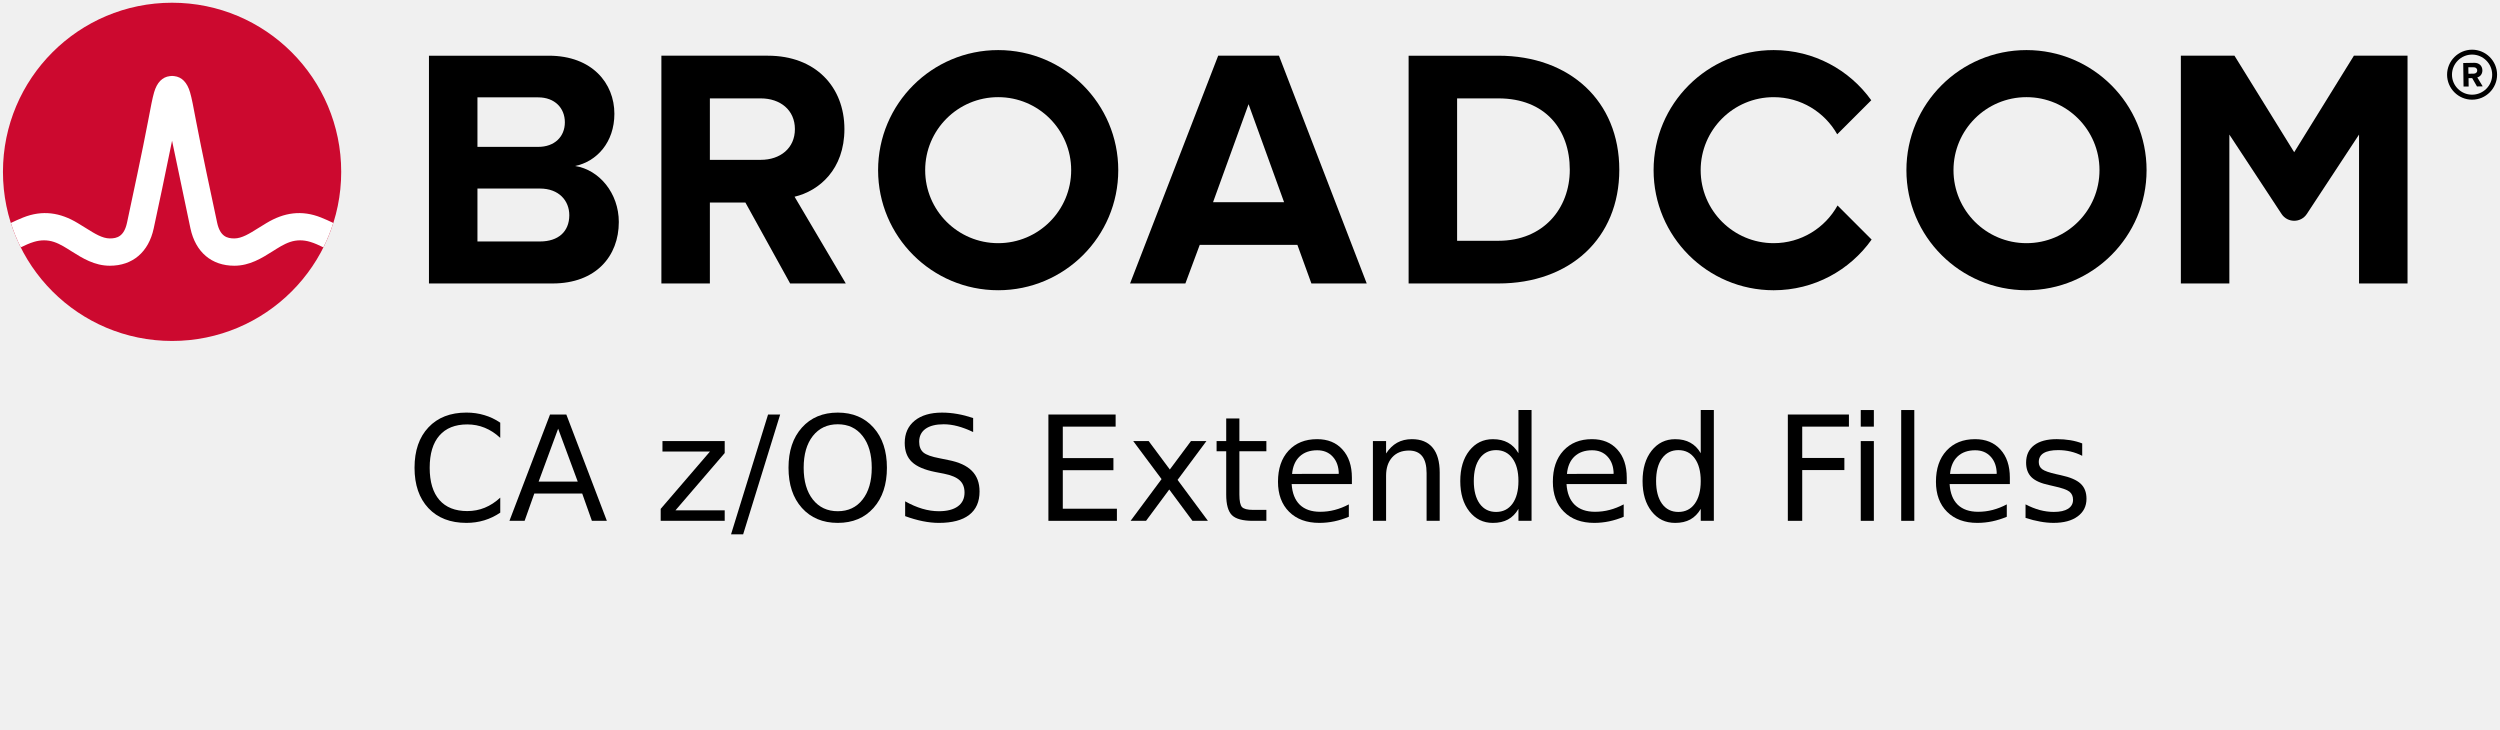
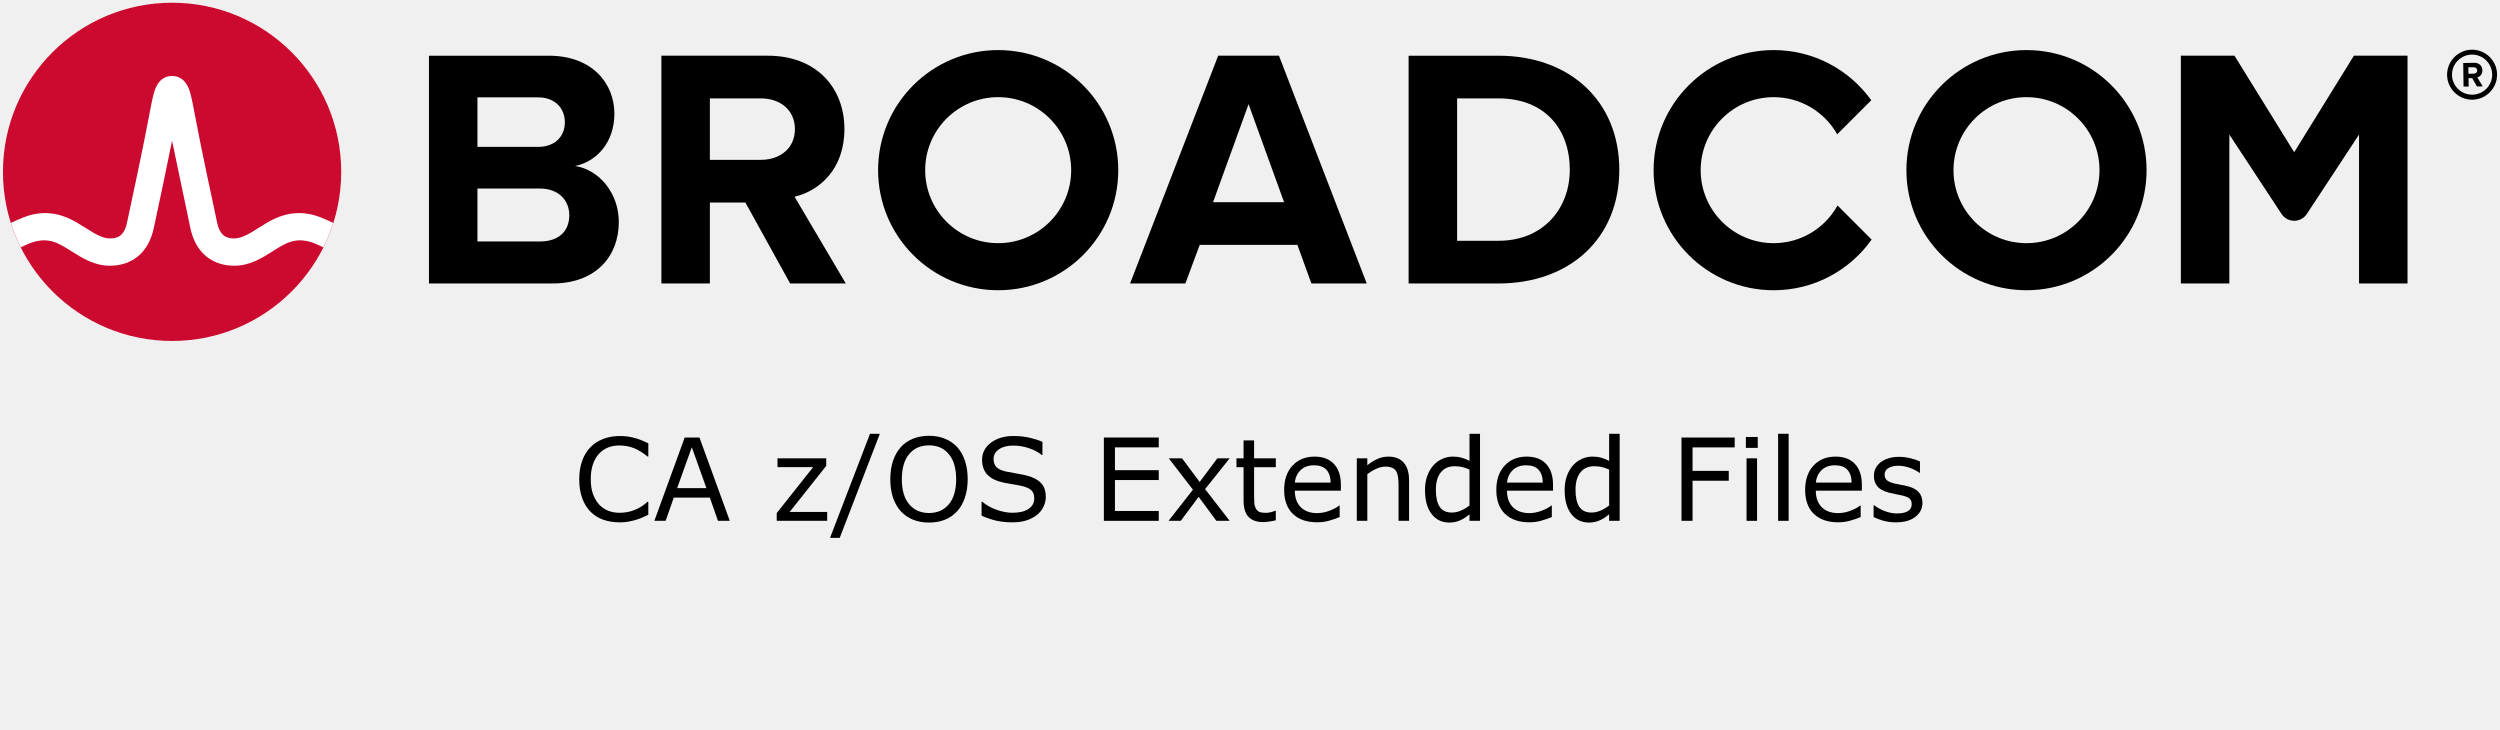
<svg xmlns="http://www.w3.org/2000/svg" xmlns:xlink="http://www.w3.org/1999/xlink" id="svg2" height="70" width="240" version="1.1">
  <defs id="defs19" />
  <path id="path4" d="m 237.32,9.09 c -1.06,0 -1.93,-0.86 -1.93,-1.92 0,-1.06 0.87,-1.93 1.93,-1.93 1.06,0 1.93,0.87 1.93,1.93 0,1.06 -0.87,1.92 -1.93,1.92 m 0,-4.32 c -1.32,0 -2.4,1.08 -2.4,2.4 0,1.32 1.08,2.4 2.4,2.4 1.32,0 2.4,-1.08 2.4,-2.4 0,-1.32 -1.08,-2.4 -2.4,-2.4" />
  <path id="path6" d="m 237.48,7.07 -0.51,0.01 -0.01,-0.62 h 0.51 c 0.19,-0.01 0.34,0.11 0.34,0.3 0.01,0.19 -0.14,0.31 -0.33,0.31 m 0.83,-0.32 c -0.01,-0.42 -0.3,-0.72 -0.77,-0.72 l -1.07,0.02 0.03,2.26 h 0.49 L 236.98,7.5 h 0.35 l 0.46,0.8 0.55,-0.01 -0.52,-0.86 c 0.24,-0.06 0.49,-0.28 0.49,-0.68" />
  <path id="path10" d="m 51.834,23.18 h -5.999 V 9.347 h 5.835 c 1.574,0 2.557,1.016 2.557,2.393 0,1.377 -0.983,2.36 -2.557,2.36 H 45 v 4 h 6.834 c 1.836,0 2.819,1.18 2.819,2.556 0,1.574 -1.049,2.525 -2.819,2.525 m 3.376,-7.245 c 2.066,-0.426 3.771,-2.262 3.771,-5.015 0,-2.918 -2.131,-5.573 -6.295,-5.573 h -11.506 v 21.865 h 11.867 c 4.163,0 6.359,-2.623 6.359,-5.901 0,-2.754 -1.868,-5.015 -4.196,-5.376" />
  <path id="path12" d="M 73.033,15.345 H 68 v 4.098 h 3.558 l 4.294,7.769 h 5.343 l -4.917,-8.327 c 2.361,-0.557 4.786,-2.622 4.786,-6.49 m 0,0 c 0,-4.065 -2.786,-7.048 -7.343,-7.048 h -10.228 v 21.865 h 4.655 V 9.445 h 4.885 c 1.869,0 3.278,1.114 3.278,2.95 0,1.836 -1.409,2.95 -3.278,2.95" />
  <path id="path14" d="m 116.453,19.41 3.409,-9.408 3.41,9.408 z m 0.492,-14.063 -8.458,21.865 h 5.31 l 1.377,-3.704 h 9.376 l 1.344,3.704 h 5.311 l -8.425,-21.865 z" />
  <path id="path16" d="m 143.849,23.115 h -3.967 v -13.67 h 3.967 c 4.491,0 6.851,2.983 6.851,6.852 0,3.704 -2.524,6.818 -6.851,6.818 m 0,-17.767 h -8.622 v 21.865 h 8.622 c 6.851,0 11.604,-4.327 11.604,-10.916 0,-6.589 -4.753,-10.949 -11.604,-10.949" />
  <path id="path18" d="m 225.976,5.343 -5.734,9.27 -5.734,-9.27 h -5.146 v 21.869 h 4.656 v -14.293 l 5.012,7.622 c 0.574,0.871 1.851,0.871 2.424,0 l 5.013,-7.622 v 14.293 h 4.656 V 5.343 Z" />
  <path id="path20" d="m 95.825,23.344 c -3.871,0 -7.008,-3.138 -7.008,-7.008 0,-3.871 3.137,-7.009 7.008,-7.009 3.87,0 7.008,3.138 7.008,7.009 0,3.87 -3.138,7.008 -7.008,7.008 m 0,-18.536 c -6.367,0 -11.528,5.161 -11.528,11.528 0,6.366 5.161,11.527 11.528,11.527 6.366,0 11.528,-5.161 11.528,-11.527 0,-6.367 -5.162,-11.528 -11.528,-11.528" />
  <path id="path22" d="m 176.404,19.727 c -1.195,2.156 -3.492,3.617 -6.132,3.617 -3.87,0 -7.008,-3.138 -7.008,-7.008 0,-3.871 3.138,-7.008 7.008,-7.008 2.618,0 4.897,1.438 6.1,3.565 l 3.27,-3.269 c -2.092,-2.915 -5.508,-4.816 -9.37,-4.816 -6.367,0 -11.527,5.161 -11.527,11.528 0,6.366 5.16,11.528 11.527,11.528 3.883,0 7.316,-1.922 9.404,-4.865 z" />
  <use id="use8" transform="translate(98.7182)" xlink:href="#path20" />
  <ellipse id="ellipse24" fill="#cc092f" ry="16.235" rx="16.236" cy="16.497" cx="16.52" />
  <path id="path26" fill="#ffffff" d="m 30.825,20.883 c -1.857,-0.74 -3.557,-0.492 -5.261,0.541 0,0 -0.621,0.379 -0.807,0.496 -0.794,0.498 -1.543,0.97 -2.263,0.97 -0.687,0 -1.363,-0.184 -1.649,-1.513 -0.446,-2.073 -1.534,-7.167 -2.009,-9.69 -0.279,-1.483 -0.432,-2.282 -0.591,-2.825 -0.28,-0.954 -0.792,-1.473 -1.519,-1.556 0,0 -0.114,-0.016 -0.207,-0.016 -0.092,0 -0.218,0.018 -0.218,0.018 -0.72,0.086 -1.229,0.605 -1.507,1.554 -0.159,0.543 -0.312,1.342 -0.591,2.825 -0.475,2.523 -1.563,7.617 -2.009,9.69 -0.286,1.329 -0.962,1.513 -1.649,1.513 -0.72,0 -1.469,-0.472 -2.263,-0.97 -0.186,-0.117 -0.808,-0.496 -0.808,-0.496 -1.703,-1.033 -3.404,-1.281 -5.26,-0.541 -0.401,0.16 -0.796,0.339 -1.172,0.52 0.257,0.806 0.577,1.599 0.95,2.344 0.411,-0.202 0.842,-0.402 1.282,-0.532 0.634,-0.187 1.284,-0.197 1.914,0.014 0.612,0.205 1.157,0.568 1.7,0.909 1.023,0.643 2.182,1.372 3.657,1.372 2.186,0 3.72,-1.305 4.21,-3.581 0.38,-1.764 1.222,-5.702 1.763,-8.418 0,0 1.386,6.654 1.765,8.418 0.49,2.276 2.025,3.581 4.211,3.581 1.475,0 2.634,-0.729 3.657,-1.372 0.543,-0.341 1.088,-0.704 1.7,-0.909 0.629,-0.211 1.28,-0.201 1.914,-0.014 0.44,0.13 0.87,0.331 1.281,0.533 0.374,-0.745 0.693,-1.539 0.95,-2.345 -0.376,-0.181 -0.77,-0.36 -1.171,-0.52" />
-   <g id="text14" style="font-style:normal;font-variant:normal;font-weight:normal;font-stretch:normal;font-size:14px;line-height:normal;font-family:sans-serif;text-anchor:middle" aria-label="CA z/OS Extended Files">
-     <path id="path23" style="font-style:normal;font-variant:normal;font-weight:normal;font-stretch:normal;font-size:14px;line-height:normal;font-family:sans-serif;text-anchor:middle" d="m 48.024,40.58 v 1.456 q -0.697,-0.649 -1.49,-0.971 -0.786,-0.321 -1.675,-0.321 -1.75,0 -2.68,1.073 Q 41.25,42.884 41.25,44.907 q 0,2.017 0.93,3.09 0.93,1.066 2.68,1.066 0.889,0 1.675,-0.321 0.793,-0.321 1.49,-0.971 v 1.442 q -0.725,0.492 -1.538,0.738 -0.807,0.246 -1.709,0.246 -2.317,0 -3.65,-1.415 -1.333,-1.422 -1.333,-3.876 0,-2.461 1.333,-3.876 1.333,-1.422 3.65,-1.422 0.916,0 1.723,0.246 0.813,0.239 1.524,0.725 z" />
-     <path id="path25" style="font-style:normal;font-variant:normal;font-weight:normal;font-stretch:normal;font-size:14px;line-height:normal;font-family:sans-serif;text-anchor:middle" d="m 53.582,41.154 -1.873,5.079 h 3.753 z m -0.779,-1.36 h 1.565 L 58.258,50 H 56.822 L 55.893,47.382 H 51.292 L 50.362,50 H 48.906 Z" />
-     <path id="path27" style="font-style:normal;font-variant:normal;font-weight:normal;font-stretch:normal;font-size:14px;line-height:normal;font-family:sans-serif;text-anchor:middle" d="m 63.597,42.344 h 5.975 v 1.148 l -4.73,5.503 h 4.73 V 50 h -6.146 v -1.148 l 4.73,-5.503 h -4.56 z" />
-     <path id="path29" style="font-style:normal;font-variant:normal;font-weight:normal;font-stretch:normal;font-size:14px;line-height:normal;font-family:sans-serif;text-anchor:middle" d="m 73.734,39.794 h 1.162 l -3.555,11.505 h -1.162 z" />
-     <path id="path31" style="font-style:normal;font-variant:normal;font-weight:normal;font-stretch:normal;font-size:14px;line-height:normal;font-family:sans-serif;text-anchor:middle" d="m 80.427,40.73 q -1.504,0 -2.393,1.121 -0.882,1.121 -0.882,3.056 0,1.928 0.882,3.049 0.889,1.121 2.393,1.121 1.504,0 2.379,-1.121 0.882,-1.121 0.882,-3.049 0,-1.935 -0.882,-3.056 -0.875,-1.121 -2.379,-1.121 z m 0,-1.121 q 2.146,0 3.432,1.442 1.285,1.436 1.285,3.855 0,2.413 -1.285,3.855 -1.285,1.436 -3.432,1.436 -2.153,0 -3.445,-1.436 -1.285,-1.436 -1.285,-3.855 0,-2.42 1.285,-3.855 1.292,-1.442 3.445,-1.442 z" />
-     <path id="path33" style="font-style:normal;font-variant:normal;font-weight:normal;font-stretch:normal;font-size:14px;line-height:normal;font-family:sans-serif;text-anchor:middle" d="m 93.422,40.129 v 1.347 q -0.786,-0.376 -1.483,-0.561 -0.697,-0.185 -1.347,-0.185 -1.128,0 -1.743,0.438 -0.608,0.438 -0.608,1.244 0,0.677 0.403,1.025 0.41,0.342 1.545,0.554 l 0.834,0.171 q 1.545,0.294 2.276,1.039 0.738,0.738 0.738,1.982 0,1.483 -0.998,2.249 -0.991,0.766 -2.912,0.766 -0.725,0 -1.545,-0.164 -0.813,-0.164 -1.688,-0.485 v -1.422 q 0.841,0.472 1.647,0.711 0.807,0.239 1.586,0.239 1.183,0 1.825,-0.465 0.643,-0.465 0.643,-1.326 0,-0.752 -0.465,-1.176 -0.458,-0.424 -1.511,-0.636 L 89.778,45.311 q -1.545,-0.308 -2.235,-0.964 -0.69,-0.656 -0.69,-1.825 0,-1.354 0.95,-2.133 0.957,-0.779 2.632,-0.779 0.718,0 1.463,0.13 0.745,0.13 1.524,0.39 z" />
-     <path id="path35" style="font-style:normal;font-variant:normal;font-weight:normal;font-stretch:normal;font-size:14px;line-height:normal;font-family:sans-serif;text-anchor:middle" d="m 100.647,39.794 h 6.453 v 1.162 h -5.072 v 3.021 h 4.86 v 1.162 h -4.86 v 3.698 h 5.195 V 50 h -6.576 z" />
-     <path id="path37" style="font-style:normal;font-variant:normal;font-weight:normal;font-stretch:normal;font-size:14px;line-height:normal;font-family:sans-serif;text-anchor:middle" d="M 115.816,42.344 113.048,46.069 115.96,50 h -1.483 L 112.248,46.992 110.02,50 h -1.483 l 2.974,-4.006 -2.721,-3.65 h 1.483 l 2.03,2.728 2.03,-2.728 z" />
-     <path id="path39" style="font-style:normal;font-variant:normal;font-weight:normal;font-stretch:normal;font-size:14px;line-height:normal;font-family:sans-serif;text-anchor:middle" d="m 118.981,40.17 v 2.174 h 2.591 v 0.978 h -2.591 v 4.156 q 0,0.937 0.253,1.203 0.26,0.267 1.046,0.267 h 1.292 V 50 h -1.292 q -1.456,0 -2.01,-0.54 -0.554,-0.547 -0.554,-1.982 v -4.156 h -0.923 V 42.344 h 0.923 v -2.174 z" />
-     <path id="path41" style="font-style:normal;font-variant:normal;font-weight:normal;font-stretch:normal;font-size:14px;line-height:normal;font-family:sans-serif;text-anchor:middle" d="m 129.782,45.857 v 0.615 h -5.783 q 0.082,1.299 0.779,1.982 0.704,0.677 1.955,0.677 0.725,0 1.401,-0.178 0.684,-0.178 1.354,-0.533 v 1.189 q -0.677,0.287 -1.388,0.438 -0.711,0.15 -1.442,0.15 -1.832,0 -2.905,-1.066 -1.066,-1.066 -1.066,-2.885 0,-1.88 1.012,-2.98 1.019,-1.107 2.741,-1.107 1.545,0 2.44,0.998 0.902,0.991 0.902,2.7 z m -1.258,-0.369 q -0.014,-1.032 -0.581,-1.647 -0.561,-0.615 -1.49,-0.615 -1.053,0 -1.688,0.595 -0.629,0.595 -0.725,1.675 z" />
-     <path id="path43" style="font-style:normal;font-variant:normal;font-weight:normal;font-stretch:normal;font-size:14px;line-height:normal;font-family:sans-serif;text-anchor:middle" d="M 138.211,45.379 V 50 h -1.258 v -4.58 q 0,-1.087 -0.424,-1.627 -0.424,-0.54 -1.271,-0.54 -1.019,0 -1.606,0.649 -0.588,0.649 -0.588,1.771 V 50 h -1.265 v -7.656 h 1.265 v 1.189 q 0.451,-0.69 1.06,-1.032 0.615,-0.342 1.415,-0.342 1.319,0 1.996,0.82 0.677,0.813 0.677,2.399 z" />
-     <path id="path45" style="font-style:normal;font-variant:normal;font-weight:normal;font-stretch:normal;font-size:14px;line-height:normal;font-family:sans-serif;text-anchor:middle" d="m 145.771,43.506 v -4.143 h 1.258 V 50 h -1.258 v -1.148 q -0.396,0.684 -1.005,1.019 -0.602,0.328 -1.449,0.328 -1.388,0 -2.263,-1.107 -0.868,-1.107 -0.868,-2.912 0,-1.805 0.868,-2.912 0.875,-1.107 2.263,-1.107 0.848,0 1.449,0.335 0.608,0.328 1.005,1.012 z m -4.286,2.673 q 0,1.388 0.567,2.181 0.574,0.786 1.572,0.786 0.998,0 1.572,-0.786 0.574,-0.793 0.574,-2.181 0,-1.388 -0.574,-2.174 -0.574,-0.793 -1.572,-0.793 -0.998,0 -1.572,0.793 -0.567,0.786 -0.567,2.174 z" />
-     <path id="path47" style="font-style:normal;font-variant:normal;font-weight:normal;font-stretch:normal;font-size:14px;line-height:normal;font-family:sans-serif;text-anchor:middle" d="m 156.169,45.857 v 0.615 h -5.783 q 0.082,1.299 0.779,1.982 0.704,0.677 1.955,0.677 0.725,0 1.401,-0.178 0.684,-0.178 1.354,-0.533 v 1.189 q -0.677,0.287 -1.388,0.438 -0.711,0.15 -1.442,0.15 -1.832,0 -2.905,-1.066 -1.066,-1.066 -1.066,-2.885 0,-1.88 1.012,-2.98 1.019,-1.107 2.741,-1.107 1.545,0 2.44,0.998 0.902,0.991 0.902,2.7 z m -1.258,-0.369 q -0.014,-1.032 -0.581,-1.647 -0.561,-0.615 -1.49,-0.615 -1.053,0 -1.688,0.595 -0.629,0.595 -0.725,1.675 z" />
-     <path id="path49" style="font-style:normal;font-variant:normal;font-weight:normal;font-stretch:normal;font-size:14px;line-height:normal;font-family:sans-serif;text-anchor:middle" d="m 163.271,43.506 v -4.143 h 1.258 V 50 h -1.258 v -1.148 q -0.396,0.684 -1.005,1.019 -0.602,0.328 -1.449,0.328 -1.388,0 -2.263,-1.107 -0.868,-1.107 -0.868,-2.912 0,-1.805 0.868,-2.912 0.875,-1.107 2.263,-1.107 0.848,0 1.449,0.335 0.608,0.328 1.005,1.012 z m -4.286,2.673 q 0,1.388 0.567,2.181 0.574,0.786 1.572,0.786 0.998,0 1.572,-0.786 0.574,-0.793 0.574,-2.181 0,-1.388 -0.574,-2.174 -0.574,-0.793 -1.572,-0.793 -0.998,0 -1.572,0.793 -0.567,0.786 -0.567,2.174 z" />
-     <path id="path51" style="font-style:normal;font-variant:normal;font-weight:normal;font-stretch:normal;font-size:14px;line-height:normal;font-family:sans-serif;text-anchor:middle" d="m 171.632,39.794 h 5.865 v 1.162 h -4.484 v 3.008 h 4.047 v 1.162 H 173.013 V 50 h -1.381 z" />
-     <path id="path53" style="font-style:normal;font-variant:normal;font-weight:normal;font-stretch:normal;font-size:14px;line-height:normal;font-family:sans-serif;text-anchor:middle" d="m 178.632,42.344 h 1.258 V 50 h -1.258 z m 0,-2.98 h 1.258 v 1.593 h -1.258 z" />
-     <path id="path55" style="font-style:normal;font-variant:normal;font-weight:normal;font-stretch:normal;font-size:14px;line-height:normal;font-family:sans-serif;text-anchor:middle" d="m 182.515,39.363 h 1.258 V 50 h -1.258 z" />
-     <path id="path57" style="font-style:normal;font-variant:normal;font-weight:normal;font-stretch:normal;font-size:14px;line-height:normal;font-family:sans-serif;text-anchor:middle" d="m 192.946,45.857 v 0.615 h -5.783 q 0.082,1.299 0.779,1.982 0.704,0.677 1.955,0.677 0.725,0 1.401,-0.178 0.684,-0.178 1.354,-0.533 v 1.189 q -0.677,0.287 -1.388,0.438 -0.711,0.15 -1.442,0.15 -1.832,0 -2.905,-1.066 -1.066,-1.066 -1.066,-2.885 0,-1.88 1.012,-2.98 1.019,-1.107 2.741,-1.107 1.545,0 2.44,0.998 0.902,0.991 0.902,2.7 z m -1.258,-0.369 q -0.014,-1.032 -0.581,-1.647 -0.561,-0.615 -1.49,-0.615 -1.053,0 -1.688,0.595 -0.629,0.595 -0.725,1.675 z" />
-     <path id="path59" style="font-style:normal;font-variant:normal;font-weight:normal;font-stretch:normal;font-size:14px;line-height:normal;font-family:sans-serif;text-anchor:middle" d="m 199.892,42.569 v 1.189 q -0.533,-0.273 -1.107,-0.41 -0.574,-0.137 -1.189,-0.137 -0.937,0 -1.408,0.287 -0.465,0.287 -0.465,0.861 0,0.438 0.335,0.69 0.335,0.246 1.347,0.472 l 0.431,0.096 q 1.34,0.287 1.9,0.813 0.567,0.52 0.567,1.456 0,1.066 -0.848,1.688 -0.841,0.622 -2.317,0.622 -0.615,0 -1.285,-0.123 -0.663,-0.116 -1.401,-0.355 v -1.299 q 0.697,0.362 1.374,0.547 0.677,0.178 1.34,0.178 0.889,0 1.367,-0.301 0.479,-0.308 0.479,-0.861 0,-0.513 -0.349,-0.786 -0.342,-0.273 -1.511,-0.526 l -0.438,-0.103 q -1.169,-0.246 -1.688,-0.752 -0.52,-0.513 -0.52,-1.401 0,-1.08 0.766,-1.668 0.766,-0.588 2.174,-0.588 0.697,0 1.312,0.103 0.615,0.103 1.135,0.308 z" />
+   <g style="font-style:normal;font-variant:normal;font-weight:normal;font-stretch:normal;font-size:11px;line-height:normal;font-family:sans-serif;text-anchor:middle" id="text14" aria-label="CA z/OS Extended Files">
+     <path id="path23" style="font-style:normal;font-variant:normal;font-weight:normal;font-stretch:normal;font-size:11px;line-height:normal;font-family:sans-serif;text-anchor:middle" d="m 62.239,49.42 q -0.295,0.129 -0.537,0.242 -0.236,0.113 -0.623,0.236 Q 60.751,50 60.365,50.07 q -0.381,0.075 -0.843,0.075 -0.87,0 -1.584,-0.242 Q 57.228,49.656 56.702,49.135 56.186,48.625 55.896,47.841 q -0.29,-0.79 -0.29,-1.832 0,-0.988 0.279,-1.767 0.279,-0.779 0.806,-1.316 0.51,-0.521 1.23,-0.795 0.725,-0.274 1.606,-0.274 0.645,0 1.284,0.156 0.645,0.156 1.429,0.548 v 1.262 h -0.081 q -0.661,-0.553 -1.311,-0.806 -0.65,-0.252 -1.391,-0.252 -0.607,0 -1.096,0.199 -0.483,0.193 -0.865,0.607 -0.371,0.403 -0.58,1.021 -0.204,0.612 -0.204,1.418 0,0.843 0.226,1.45 0.231,0.607 0.591,0.988 0.376,0.397 0.875,0.591 0.505,0.188 1.063,0.188 0.768,0 1.439,-0.263 0.671,-0.263 1.257,-0.79 h 0.075 z" />
+     <path id="path25" style="font-style:normal;font-variant:normal;font-weight:normal;font-stretch:normal;font-size:11px;line-height:normal;font-family:sans-serif;text-anchor:middle" d="m 70.06,50 h -1.133 L 68.142,47.771 H 64.683 L 63.899,50 h -1.08 l 2.911,-7.998 h 1.418 z m -2.245,-3.142 -1.402,-3.926 -1.407,3.926 z" />
+     <path id="path27" style="font-style:normal;font-variant:normal;font-weight:normal;font-stretch:normal;font-size:11px;line-height:normal;font-family:sans-serif;text-anchor:middle" d="M 79.411,50 H 74.566 V 49.253 L 78.062,44.844 h -3.421 v -0.843 h 4.678 v 0.72 l -3.513,4.426 h 3.604 z" />
+     <path id="path29" style="font-style:normal;font-variant:normal;font-weight:normal;font-stretch:normal;font-size:11px;line-height:normal;font-family:sans-serif;text-anchor:middle" d="m 84.465,41.643 -3.851,9.99 h -0.929 l 3.835,-9.99 z" />
+     <path id="path31" style="font-style:normal;font-variant:normal;font-weight:normal;font-stretch:normal;font-size:11px;line-height:normal;font-family:sans-serif;text-anchor:middle" d="m 91.888,42.921 q 0.489,0.537 0.747,1.316 0.263,0.779 0.263,1.767 0,0.988 -0.269,1.772 -0.263,0.779 -0.741,1.3 -0.494,0.542 -1.171,0.816 -0.671,0.274 -1.536,0.274 -0.843,0 -1.536,-0.279 -0.688,-0.279 -1.171,-0.811 -0.483,-0.532 -0.747,-1.305 -0.258,-0.773 -0.258,-1.767 0,-0.978 0.258,-1.751 0.258,-0.779 0.752,-1.332 0.473,-0.526 1.171,-0.806 0.704,-0.279 1.531,-0.279 0.859,0 1.542,0.285 0.688,0.279 1.166,0.8 z m -0.097,3.083 q 0,-1.558 -0.698,-2.401 -0.698,-0.849 -1.907,-0.849 -1.219,0 -1.917,0.849 -0.693,0.843 -0.693,2.401 0,1.574 0.709,2.412 0.709,0.833 1.901,0.833 1.192,0 1.896,-0.833 0.709,-0.838 0.709,-2.412 z" />
+     <path id="path33" style="font-style:normal;font-variant:normal;font-weight:normal;font-stretch:normal;font-size:11px;line-height:normal;font-family:sans-serif;text-anchor:middle" d="m 100.396,47.717 q 0,0.467 -0.22,0.924 -0.215,0.457 -0.607,0.773 -0.43,0.344 -1.004,0.537 -0.569,0.193 -1.375,0.193 -0.865,0 -1.558,-0.161 -0.688,-0.161 -1.402,-0.478 v -1.332 h 0.075 q 0.607,0.505 1.402,0.779 0.795,0.274 1.493,0.274 0.988,0 1.536,-0.371 0.553,-0.371 0.553,-0.988 0,-0.532 -0.263,-0.784 -0.258,-0.252 -0.79,-0.392 -0.403,-0.107 -0.875,-0.177 -0.467,-0.07 -0.994,-0.177 -1.063,-0.226 -1.579,-0.768 -0.51,-0.548 -0.51,-1.423 0,-1.004 0.849,-1.644 0.849,-0.645 2.154,-0.645 0.843,0 1.547,0.161 0.704,0.161 1.246,0.397 v 1.257 h -0.075 q -0.457,-0.387 -1.203,-0.639 -0.741,-0.258 -1.52,-0.258 -0.854,0 -1.375,0.354 -0.516,0.354 -0.516,0.913 0,0.5 0.258,0.784 0.258,0.285 0.908,0.435 0.344,0.075 0.978,0.183 0.634,0.107 1.074,0.22 0.892,0.236 1.343,0.714 0.451,0.478 0.451,1.337 z" />
+     <path id="path35" style="font-style:normal;font-variant:normal;font-weight:normal;font-stretch:normal;font-size:11px;line-height:normal;font-family:sans-serif;text-anchor:middle" d="m 111.24,50 h -5.269 v -7.998 h 5.269 v 0.945 h -4.206 v 2.191 h 4.206 v 0.945 h -4.206 v 2.97 h 4.206 z" />
+     <path id="path37" style="font-style:normal;font-variant:normal;font-weight:normal;font-stretch:normal;font-size:11px;line-height:normal;font-family:sans-serif;text-anchor:middle" d="m 118.045,50 h -1.273 L 115.069,47.696 113.356,50 h -1.176 l 2.342,-2.992 -2.32,-3.008 h 1.273 l 1.692,2.267 1.697,-2.267 h 1.182 l -2.358,2.954 z" />
+     <path id="path39" style="font-style:normal;font-variant:normal;font-weight:normal;font-stretch:normal;font-size:11px;line-height:normal;font-family:sans-serif;text-anchor:middle" d="m 122.476,49.946 q -0.285,0.075 -0.623,0.124 -0.333,0.048 -0.596,0.048 -0.918,0 -1.396,-0.494 -0.478,-0.494 -0.478,-1.584 v -3.19 h -0.682 v -0.849 h 0.682 v -1.724 h 1.01 v 1.724 h 2.084 v 0.849 h -2.084 v 2.734 q 0,0.473 0.021,0.741 0.021,0.263 0.15,0.494 0.118,0.215 0.322,0.317 0.209,0.097 0.634,0.097 0.247,0 0.516,-0.07 0.269,-0.075 0.387,-0.124 h 0.054 z" />
+     <path id="path41" style="font-style:normal;font-variant:normal;font-weight:normal;font-stretch:normal;font-size:11px;line-height:normal;font-family:sans-serif;text-anchor:middle" d="m 128.723,47.105 h -4.42 q 0,0.553 0.167,0.967 0.167,0.408 0.457,0.671 0.279,0.258 0.661,0.387 0.387,0.129 0.849,0.129 0.612,0 1.23,-0.242 0.623,-0.247 0.886,-0.483 h 0.054 v 1.101 q -0.51,0.215 -1.042,0.36 -0.532,0.145 -1.117,0.145 -1.493,0 -2.331,-0.806 -0.838,-0.811 -0.838,-2.299 0,-1.472 0.8,-2.336 0.806,-0.865 2.116,-0.865 1.214,0 1.869,0.709 0.661,0.709 0.661,2.014 z m -0.983,-0.773 q -0.005,-0.795 -0.403,-1.23 -0.392,-0.435 -1.198,-0.435 -0.811,0 -1.294,0.478 -0.478,0.478 -0.542,1.187 z" />
+     <path id="path43" style="font-style:normal;font-variant:normal;font-weight:normal;font-stretch:normal;font-size:11px;line-height:normal;font-family:sans-serif;text-anchor:middle" d="m 135.27,50 h -1.01 v -3.416 q 0,-0.414 -0.048,-0.773 -0.048,-0.365 -0.177,-0.569 -0.134,-0.226 -0.387,-0.333 -0.252,-0.113 -0.655,-0.113 -0.414,0 -0.865,0.204 -0.451,0.204 -0.865,0.521 V 50 h -1.01 v -6 h 1.01 v 0.666 q 0.473,-0.392 0.978,-0.612 0.505,-0.22 1.037,-0.22 0.972,0 1.482,0.585 0.51,0.585 0.51,1.687 z" />
+     <path id="path45" style="font-style:normal;font-variant:normal;font-weight:normal;font-stretch:normal;font-size:11px;line-height:normal;font-family:sans-serif;text-anchor:middle" d="m 142.081,50 h -1.01 v -0.628 q -0.435,0.376 -0.908,0.585 -0.473,0.209 -1.026,0.209 -1.074,0 -1.708,-0.827 -0.628,-0.827 -0.628,-2.293 0,-0.763 0.215,-1.359 0.22,-0.596 0.591,-1.015 0.365,-0.408 0.849,-0.623 0.489,-0.215 1.01,-0.215 0.473,0 0.838,0.102 0.365,0.097 0.768,0.306 v -2.6 h 1.01 z m -1.01,-1.477 v -3.443 q -0.408,-0.183 -0.73,-0.252 -0.322,-0.07 -0.704,-0.07 -0.849,0 -1.321,0.591 -0.473,0.591 -0.473,1.676 0,1.069 0.365,1.627 0.365,0.553 1.171,0.553 0.43,0 0.87,-0.188 0.44,-0.193 0.822,-0.494 z" />
+     <path id="path47" style="font-style:normal;font-variant:normal;font-weight:normal;font-stretch:normal;font-size:11px;line-height:normal;font-family:sans-serif;text-anchor:middle" d="m 149.09,47.105 h -4.42 q 0,0.553 0.167,0.967 0.167,0.408 0.457,0.671 0.279,0.258 0.661,0.387 0.387,0.129 0.849,0.129 0.612,0 1.23,-0.242 0.623,-0.247 0.886,-0.483 h 0.054 v 1.101 q -0.51,0.215 -1.042,0.36 -0.532,0.145 -1.117,0.145 -1.493,0 -2.331,-0.806 -0.838,-0.811 -0.838,-2.299 0,-1.472 0.8,-2.336 0.806,-0.865 2.116,-0.865 1.214,0 1.869,0.709 0.661,0.709 0.661,2.014 z m -0.983,-0.773 q -0.005,-0.795 -0.403,-1.23 -0.392,-0.435 -1.198,-0.435 -0.811,0 -1.294,0.478 -0.478,0.478 -0.542,1.187 z" />
+     <path id="path49" style="font-style:normal;font-variant:normal;font-weight:normal;font-stretch:normal;font-size:11px;line-height:normal;font-family:sans-serif;text-anchor:middle" d="m 155.487,50 h -1.01 v -0.628 q -0.435,0.376 -0.908,0.585 -0.473,0.209 -1.026,0.209 -1.074,0 -1.708,-0.827 -0.628,-0.827 -0.628,-2.293 0,-0.763 0.215,-1.359 0.22,-0.596 0.591,-1.015 0.365,-0.408 0.849,-0.623 0.489,-0.215 1.01,-0.215 0.473,0 0.838,0.102 0.365,0.097 0.768,0.306 v -2.6 h 1.01 z m -1.01,-1.477 v -3.443 q -0.408,-0.183 -0.73,-0.252 -0.322,-0.07 -0.704,-0.07 -0.849,0 -1.321,0.591 -0.473,0.591 -0.473,1.676 0,1.069 0.365,1.627 0.365,0.553 1.171,0.553 0.43,0 0.87,-0.188 0.44,-0.193 0.822,-0.494 z" />
+     <path id="path51" style="font-style:normal;font-variant:normal;font-weight:normal;font-stretch:normal;font-size:11px;line-height:normal;font-family:sans-serif;text-anchor:middle" d="m 166.53,42.948 h -4.044 v 2.256 h 3.475 v 0.945 h -3.475 V 50 h -1.063 v -7.998 h 5.108 z" />
+     <path id="path53" style="font-style:normal;font-variant:normal;font-weight:normal;font-stretch:normal;font-size:11px;line-height:normal;font-family:sans-serif;text-anchor:middle" d="M 168.743,42.996 H 167.604 V 41.949 h 1.139 z M 168.678,50 h -1.01 v -6 h 1.01 z" />
+     <path id="path55" style="font-style:normal;font-variant:normal;font-weight:normal;font-stretch:normal;font-size:11px;line-height:normal;font-family:sans-serif;text-anchor:middle" d="m 171.708,50 h -1.01 v -8.357 h 1.01 z" />
+     <path id="path57" style="font-style:normal;font-variant:normal;font-weight:normal;font-stretch:normal;font-size:11px;line-height:normal;font-family:sans-serif;text-anchor:middle" d="m 178.738,47.105 h -4.42 q 0,0.553 0.167,0.967 0.167,0.408 0.457,0.671 0.279,0.258 0.661,0.387 0.387,0.129 0.849,0.129 0.612,0 1.23,-0.242 0.623,-0.247 0.886,-0.483 h 0.054 v 1.101 q -0.51,0.215 -1.042,0.36 -0.532,0.145 -1.117,0.145 -1.493,0 -2.331,-0.806 -0.838,-0.811 -0.838,-2.299 0,-1.472 0.8,-2.336 0.806,-0.865 2.116,-0.865 1.214,0 1.869,0.709 0.661,0.709 0.661,2.014 z m -0.983,-0.773 q -0.005,-0.795 -0.403,-1.23 -0.392,-0.435 -1.198,-0.435 -0.811,0 -1.294,0.478 -0.478,0.478 -0.542,1.187 z" />
+     <path id="path59" style="font-style:normal;font-variant:normal;font-weight:normal;font-stretch:normal;font-size:11px;line-height:normal;font-family:sans-serif;text-anchor:middle" d="m 184.555,48.271 q 0,0.822 -0.682,1.348 -0.677,0.526 -1.853,0.526 -0.666,0 -1.225,-0.156 -0.553,-0.161 -0.929,-0.349 v -1.133 h 0.054 q 0.478,0.36 1.063,0.575 0.585,0.209 1.123,0.209 0.666,0 1.042,-0.215 0.376,-0.215 0.376,-0.677 0,-0.354 -0.204,-0.537 -0.204,-0.183 -0.784,-0.312 -0.215,-0.048 -0.564,-0.113 -0.344,-0.064 -0.628,-0.14 -0.79,-0.209 -1.123,-0.612 -0.328,-0.408 -0.328,-0.999 0,-0.371 0.15,-0.698 0.156,-0.328 0.467,-0.585 0.301,-0.252 0.763,-0.397 0.467,-0.15 1.042,-0.15 0.537,0 1.085,0.134 0.553,0.129 0.918,0.317 v 1.08 h -0.054 q -0.387,-0.285 -0.94,-0.478 -0.553,-0.199 -1.085,-0.199 -0.553,0 -0.935,0.215 -0.381,0.209 -0.381,0.628 0,0.371 0.231,0.559 0.226,0.188 0.73,0.306 0.279,0.064 0.623,0.129 0.349,0.064 0.58,0.118 0.704,0.161 1.085,0.553 0.381,0.397 0.381,1.053 z" />
  </g>
</svg>
